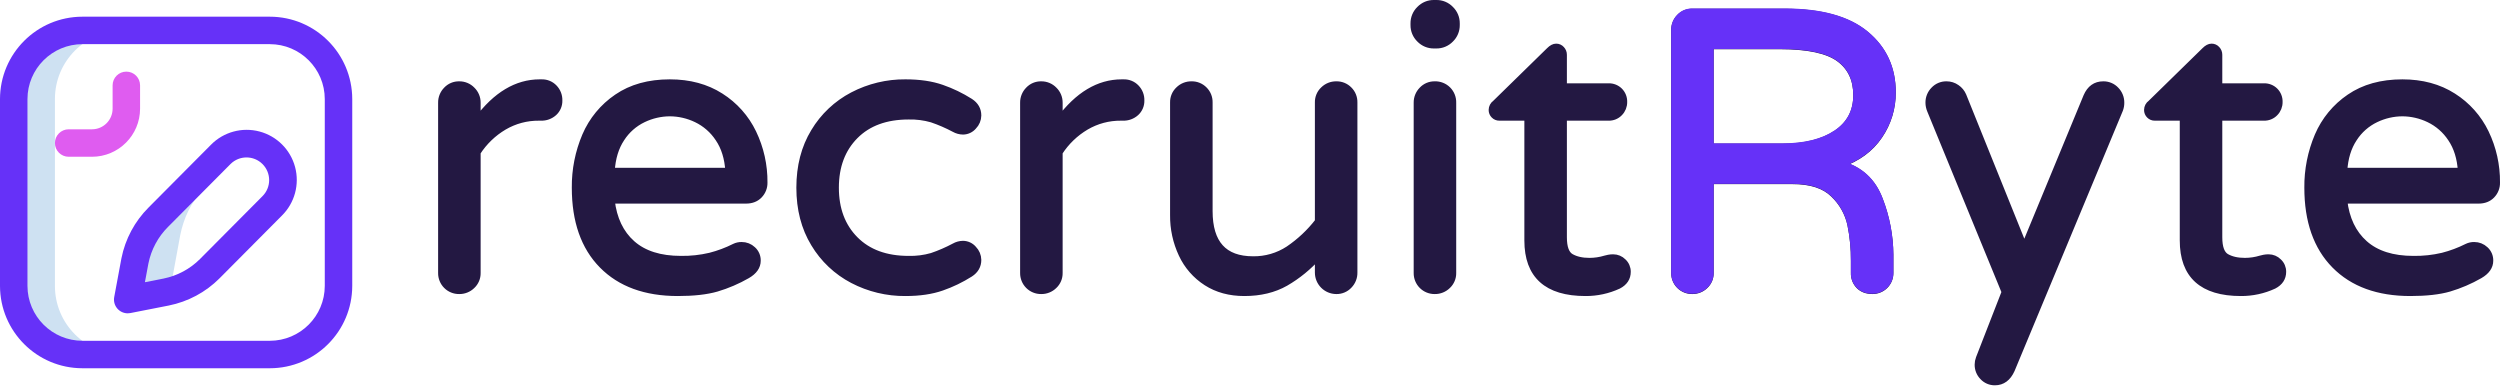
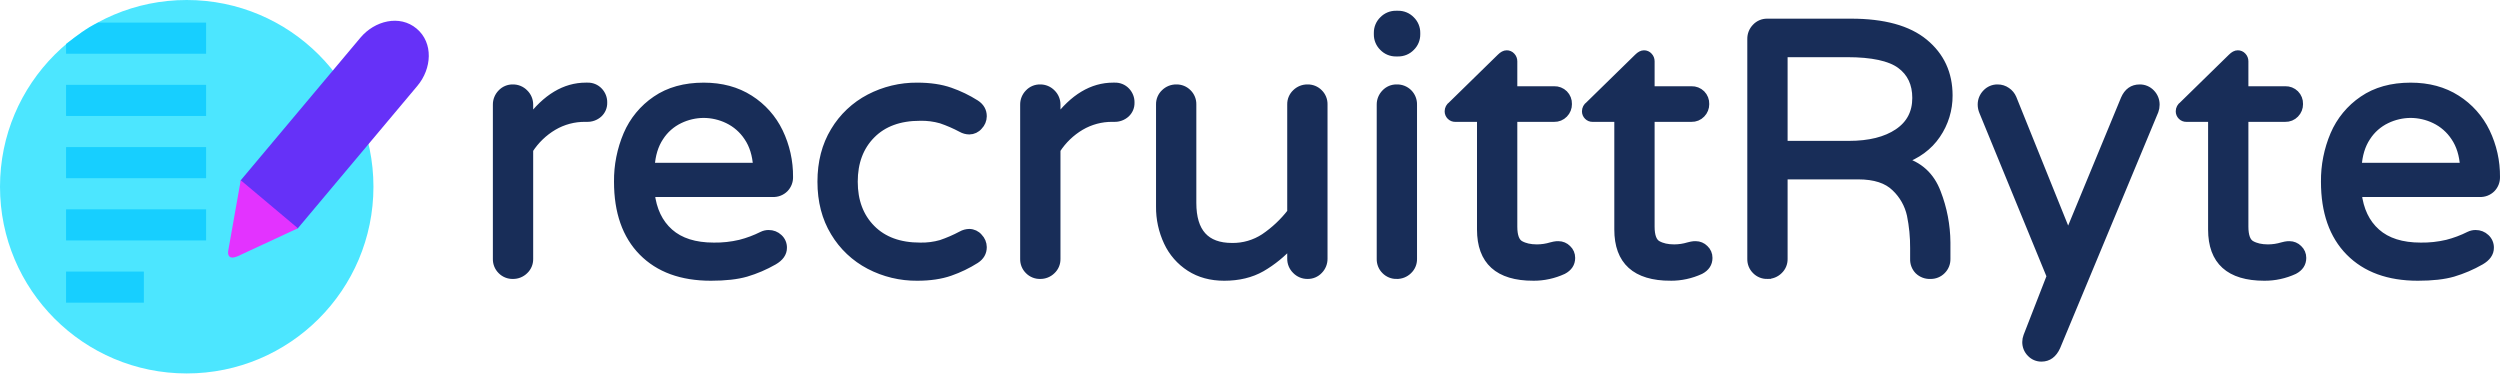
- <svg xmlns="http://www.w3.org/2000/svg" width="1946.984" height="300.069" viewBox="0 0 1946.984 300.069">
-   <g id="Group_6109" data-name="Group 6109" transform="translate(-472.758 -929.965)">
-     <path id="Path_23936" data-name="Path 23936" d="M32.548,54.085a13.718,13.718,0,0,1-13.9-13.9V-92.368a13.957,13.957,0,0,1,4.017-10.042,13.187,13.187,0,0,1,9.887-4.171,13.689,13.689,0,0,1,10.042,4.171,13.689,13.689,0,0,1,4.171,10.042v13.286q21.628-29.043,48.509-29.043h1.545a12.932,12.932,0,0,1,9.733,4.017,13.719,13.719,0,0,1,3.862,9.887,12.442,12.442,0,0,1-4.017,9.578,14.446,14.446,0,0,1-10.2,3.708H94.651a52.7,52.7,0,0,0-27.19,7.261,62.616,62.616,0,0,0-20.7,19.929V40.182a13.186,13.186,0,0,1-4.171,9.887A13.957,13.957,0,0,1,32.548,54.085ZM202.792,55.63q-37.695,0-58.859-21.474t-21.165-60.4A100.7,100.7,0,0,1,130.8-66.723a68.8,68.8,0,0,1,24.718-29.97q16.685-11.432,41.093-11.432,22.864,0,39.549,10.66A68.933,68.933,0,0,1,261.5-69.04a87.374,87.374,0,0,1,8.651,38.776,13.719,13.719,0,0,1-3.862,9.887q-3.862,4.017-10.351,4.017H151.193q2.472,21.628,16.067,33.678t38,12.05a92.873,92.873,0,0,0,22.71-2.472,94.315,94.315,0,0,0,19-7.106,12.264,12.264,0,0,1,5.561-1.236,12.4,12.4,0,0,1,8.651,3.4A11.22,11.22,0,0,1,264.9,30.6q0,6.8-8.033,11.432a111.847,111.847,0,0,1-23.791,10.2Q221.33,55.63,202.792,55.63Zm39.549-94.855q-.927-15.14-7.879-25.336a42.533,42.533,0,0,0-17.148-14.985,48.246,48.246,0,0,0-20.7-4.789,48.246,48.246,0,0,0-20.7,4.789A41.487,41.487,0,0,0,158.918-64.56q-6.8,10.2-7.724,25.336Zm137.8,94.855a87.11,87.11,0,0,1-41.093-9.887,76.1,76.1,0,0,1-30.125-28.426Q297.647-1.221,297.647-26.248t11.277-43.565a76.1,76.1,0,0,1,30.125-28.426,87.11,87.11,0,0,1,41.093-9.887q16.376,0,28.271,4.171a106.809,106.809,0,0,1,22.092,10.66q6.179,4.017,6.179,10.814a12.292,12.292,0,0,1-3.553,8.5,10.844,10.844,0,0,1-8.188,3.862,14.086,14.086,0,0,1-6.8-1.854,117.661,117.661,0,0,0-17.457-7.57,60.245,60.245,0,0,0-18.075-2.317q-26.572,0-41.711,15.294t-15.14,40.321q0,25.027,15.14,40.321t41.711,15.294a60.245,60.245,0,0,0,18.075-2.317,117.662,117.662,0,0,0,17.457-7.57,14.085,14.085,0,0,1,6.8-1.854,10.844,10.844,0,0,1,8.188,3.862,12.292,12.292,0,0,1,3.553,8.5q0,6.8-6.179,10.814a106.809,106.809,0,0,1-22.092,10.66Q396.518,55.63,380.143,55.63Zm105.669-1.545a13.718,13.718,0,0,1-13.9-13.9V-92.368a13.957,13.957,0,0,1,4.017-10.042,13.186,13.186,0,0,1,9.887-4.171,13.688,13.688,0,0,1,10.042,4.171,13.689,13.689,0,0,1,4.171,10.042v13.286q21.628-29.043,48.509-29.043h1.545a12.932,12.932,0,0,1,9.733,4.017,13.719,13.719,0,0,1,3.862,9.887,12.442,12.442,0,0,1-4.017,9.578,14.446,14.446,0,0,1-10.2,3.708h-1.545a52.7,52.7,0,0,0-27.19,7.261,62.616,62.616,0,0,0-20.7,19.929V40.182a13.187,13.187,0,0,1-4.171,9.887A13.957,13.957,0,0,1,485.811,54.085ZM644.006,55.63q-16.994,0-29.507-8.033A52.231,52.231,0,0,1,595.342,25.66,70.031,70.031,0,0,1,588.7-4.928V-92.677a13.186,13.186,0,0,1,4.171-9.887,13.957,13.957,0,0,1,10.042-4.017,13.438,13.438,0,0,1,9.887,4.017,13.438,13.438,0,0,1,4.017,9.887V-8.018q0,37.695,33.987,37.695a49.169,49.169,0,0,0,27.653-8.033A100.092,100.092,0,0,0,701.474.015V-92.677a13.186,13.186,0,0,1,4.171-9.887,13.957,13.957,0,0,1,10.042-4.017,13.437,13.437,0,0,1,9.887,4.017,13.437,13.437,0,0,1,4.017,9.887V39.873a13.957,13.957,0,0,1-4.017,10.042,13.186,13.186,0,0,1-9.887,4.171,14.241,14.241,0,0,1-14.213-14.213V27.2a102.7,102.7,0,0,1-25.336,20.7Q662.544,55.63,644.006,55.63Zm147.689-192.8a15.169,15.169,0,0,1-11.123-4.635,15.169,15.169,0,0,1-4.635-11.123v-1.236a15.169,15.169,0,0,1,4.635-11.123,15.169,15.169,0,0,1,11.123-4.635h1.854a15.17,15.17,0,0,1,11.123,4.635,15.17,15.17,0,0,1,4.635,11.123v1.236a15.17,15.17,0,0,1-4.635,11.123,15.17,15.17,0,0,1-11.123,4.635Zm.618,191.254a13.718,13.718,0,0,1-13.9-13.9V-92.368a13.957,13.957,0,0,1,4.017-10.042,13.187,13.187,0,0,1,9.887-4.171,13.815,13.815,0,0,1,10.2,4.017,13.815,13.815,0,0,1,4.017,10.2V40.182a13.187,13.187,0,0,1-4.171,9.887A13.957,13.957,0,0,1,792.313,54.085Zm117.41,1.545q-45.11,0-45.11-40.784V-80.936H842.675a5.671,5.671,0,0,1-4.171-1.7,5.671,5.671,0,0,1-1.7-4.171,6.461,6.461,0,0,1,2.781-5.253l42.02-41.093q2.781-2.781,5.253-2.781a5.439,5.439,0,0,1,4.171,1.854,6.2,6.2,0,0,1,1.7,4.326v24.718h34.914a11.719,11.719,0,0,1,8.651,3.4,11.719,11.719,0,0,1,3.4,8.651,11.863,11.863,0,0,1-3.4,8.5,11.453,11.453,0,0,1-8.651,3.553H892.729v93.31q0,12.05,5.716,15.294t14.367,3.244a42.818,42.818,0,0,0,12.359-1.854q1.236-.309,2.626-.618a16.836,16.836,0,0,1,3.553-.309,10.889,10.889,0,0,1,7.724,3.244,10.486,10.486,0,0,1,3.4,7.879q0,7.106-7.106,10.814A60.464,60.464,0,0,1,909.722,55.63Zm83.114-1.545a13.718,13.718,0,0,1-13.9-13.9V-148.91a13.957,13.957,0,0,1,4.017-10.042,13.187,13.187,0,0,1,9.887-4.171h71.991q42.02,0,63.031,17.3t21.01,45.419a59.058,59.058,0,0,1-10.351,33.833q-10.351,15.294-30.125,22.092,22.246,5.87,30.434,27.653a121.1,121.1,0,0,1,8.188,42.793V40.182a13.718,13.718,0,0,1-13.9,13.9q-6.489,0-10.351-3.862a13.584,13.584,0,0,1-3.862-10.042V30.913a138,138,0,0,0-2.781-28.58,45.96,45.96,0,0,0-13.286-23.482q-10.5-10.351-31.824-10.351h-63.957V40.182a13.186,13.186,0,0,1-4.171,9.887A13.957,13.957,0,0,1,992.836,54.085Zm70.137-112.157q26.572,0,42.175-10.505t15.6-29.661q0-18.538-13.44-28.426t-45.883-9.887h-54.379v78.479Zm165.609,183.221a12.576,12.576,0,0,1-9.424-4.017,13.341,13.341,0,0,1-3.862-9.578,14,14,0,0,1,.927-4.944l20.083-51.6L1178.22-86.5a15.818,15.818,0,0,1-1.236-5.87A13.957,13.957,0,0,1,1181-102.409a13.186,13.186,0,0,1,9.887-4.171,13.489,13.489,0,0,1,7.879,2.472,14.026,14.026,0,0,1,5.1,6.179L1251.447,20.1l48.509-117.41q4.017-9.269,12.977-9.269a13.187,13.187,0,0,1,9.887,4.171,13.957,13.957,0,0,1,4.017,10.042,14.833,14.833,0,0,1-.927,5.253l-84.35,202.686Q1237.234,125.149,1228.583,125.149ZM1420.146,55.63q-45.11,0-45.11-40.784V-80.936H1353.1a5.671,5.671,0,0,1-4.171-1.7,5.671,5.671,0,0,1-1.7-4.171,6.461,6.461,0,0,1,2.781-5.253l42.02-41.093q2.781-2.781,5.253-2.781a5.44,5.44,0,0,1,4.171,1.854,6.2,6.2,0,0,1,1.7,4.326v24.718h34.914a11.719,11.719,0,0,1,8.651,3.4,11.719,11.719,0,0,1,3.4,8.651,11.862,11.862,0,0,1-3.4,8.5,11.453,11.453,0,0,1-8.651,3.553h-34.914v93.31q0,12.05,5.716,15.294t14.367,3.244a42.818,42.818,0,0,0,12.359-1.854q1.236-.309,2.626-.618a16.836,16.836,0,0,1,3.553-.309,10.889,10.889,0,0,1,7.724,3.244,10.486,10.486,0,0,1,3.4,7.879q0,7.106-7.106,10.814A60.464,60.464,0,0,1,1420.146,55.63Zm131.931,0q-37.695,0-58.859-21.474t-21.165-60.4a100.7,100.7,0,0,1,8.033-40.475,68.8,68.8,0,0,1,24.718-29.97q16.684-11.432,41.094-11.432,22.864,0,39.548,10.66a68.934,68.934,0,0,1,25.336,28.426,87.373,87.373,0,0,1,8.651,38.776,13.718,13.718,0,0,1-3.862,9.887q-3.862,4.017-10.351,4.017H1500.479q2.472,21.628,16.067,33.678t38,12.05a92.874,92.874,0,0,0,22.71-2.472,94.316,94.316,0,0,0,19-7.106,12.264,12.264,0,0,1,5.562-1.236,12.4,12.4,0,0,1,8.651,3.4,11.22,11.22,0,0,1,3.708,8.651q0,6.8-8.033,11.432a111.845,111.845,0,0,1-23.791,10.2Q1570.616,55.63,1552.077,55.63Zm39.549-94.855q-.927-15.14-7.879-25.336A42.532,42.532,0,0,0,1566.6-79.545a48.246,48.246,0,0,0-20.7-4.789,48.246,48.246,0,0,0-20.7,4.789A41.488,41.488,0,0,0,1508.2-64.56q-6.8,10.2-7.724,25.336Z" transform="translate(797.809 1102.385)" fill="#231842" stroke="#231842" stroke-width="5" />
-     <path id="Path_23937" data-name="Path 23937" d="M766.036,52.48a13.718,13.718,0,0,1-13.9-13.9V-150.515a13.957,13.957,0,0,1,4.017-10.042,13.187,13.187,0,0,1,9.887-4.171h71.991q42.02,0,63.031,17.3t21.01,45.419a59.058,59.058,0,0,1-10.351,33.833Q901.366-52.88,881.592-46.082q22.246,5.87,30.434,27.653a121.1,121.1,0,0,1,8.188,42.793V38.576a13.718,13.718,0,0,1-13.9,13.9q-6.489,0-10.351-3.862A13.584,13.584,0,0,1,892.1,38.576V29.307A138,138,0,0,0,889.316.727,45.96,45.96,0,0,0,876.03-22.755q-10.5-10.351-31.824-10.351H780.249V38.576a13.186,13.186,0,0,1-4.171,9.887A13.957,13.957,0,0,1,766.036,52.48ZM836.173-59.677q26.572,0,42.175-10.505t15.6-29.661q0-18.538-13.44-28.426t-45.883-9.887H780.249v78.479Z" transform="translate(1024.609 1103.767)" fill="#6631f8" stroke="#6631f8" stroke-width="5" />
-     <g id="logo-icon-1" transform="translate(472.758 942.465)">
-       <path id="Path_23938" data-name="Path 23938" d="M104.942,272.9H72.475A53.475,53.475,0,0,1,19,219.426V73.975A53.474,53.474,0,0,1,72.475,20.5h32.468A53.388,53.388,0,0,0,51.62,73.953v145.5A53.388,53.388,0,0,0,104.942,272.9Zm82.91-149.322-7.079-6.544-48.637,48.917a66.651,66.651,0,0,0-18.228,34.065l-5.605,30.1,29.85-5.86c1.022-.2,2.035-.441,3.043-.692l8.006-43.618c2.58-12.906,8.388-25.828,17.694-35.135Z" transform="translate(-8.84 -9.305)" fill="#cee1f2" />
-       <path id="Path_23939" data-name="Path 23939" d="M99.463,231.511a10.695,10.695,0,0,1-10.514-12.653l5.6-30.1.027-.139a77.1,77.1,0,0,1,21.155-39.531l48.615-48.9a39.037,39.037,0,1,1,55.227,55.185l-48.615,48.9a77.125,77.125,0,0,1-39.553,21.175l-29.886,5.867a10.713,10.713,0,0,1-2.06.2Zm16.106-38.769-2.708,14.545,14.392-2.826a55.745,55.745,0,0,0,28.562-15.3l48.615-48.9a17.647,17.647,0,0,0,.022-24.978h0a17.645,17.645,0,0,0-24.956,0l-48.615,48.9a55.8,55.8,0,0,0-15.312,28.555Zm94.587,81.548H64.17A64.242,64.242,0,0,1,0,210.121V64.67A64.242,64.242,0,0,1,64.17.5H210.156a64.242,64.242,0,0,1,64.17,64.17V210.121A64.242,64.242,0,0,1,210.156,274.29ZM64.17,21.89A42.828,42.828,0,0,0,21.39,64.67V210.121A42.828,42.828,0,0,0,64.17,252.9H210.156a42.828,42.828,0,0,0,42.78-42.78V64.67a42.828,42.828,0,0,0-42.78-42.78Z" fill="#6631f8" />
-       <path id="Path_23940" data-name="Path 23940" d="M108.876,146.809H90.695a10.695,10.695,0,1,1,0-21.39h18.181a16.061,16.061,0,0,0,16.042-16.042V91.195a10.695,10.695,0,0,1,21.39,0v18.181A37.475,37.475,0,0,1,108.876,146.809Z" transform="translate(-37.22 -37.22)" fill="#df5cf0" />
+ <svg xmlns="http://www.w3.org/2000/svg" width="1975.328" height="295.069" viewBox="0 0 1975.328 295.069">
+   <g id="Group_6110" data-name="Group 6110" transform="translate(-443 -1060)">
+     <g id="Group_6107" data-name="Group 6107" transform="translate(-339.633 52.845)">
+       <g id="Group_6106" data-name="Group 6106" transform="translate(782.633 1007.155)">
+         <g id="write-long-form">
+           <circle id="Ellipse_606" data-name="Ellipse 606" cx="147.535" cy="147.535" r="147.535" transform="translate(0 0)" fill="#4ce6ff" />
+           <g id="Group_6100" data-name="Group 6100" transform="translate(52.198 67.038)" style="mix-blend-mode: multiply;isolation: isolate">
+             <rect id="Rectangle_643" data-name="Rectangle 643" width="110.651" height="24.589" fill="#4de6ff" />
+           </g>
+           <g id="Group_6101" data-name="Group 6101" transform="translate(52.198 116.216)" style="mix-blend-mode: multiply;isolation: isolate">
+             <rect id="Rectangle_644" data-name="Rectangle 644" width="110.651" height="24.589" fill="#4de6ff" />
+           </g>
+           <g id="Group_6102" data-name="Group 6102" transform="translate(52.198 165.394)" style="mix-blend-mode: multiply;isolation: isolate">
+             <rect id="Rectangle_645" data-name="Rectangle 645" width="110.651" height="24.589" fill="#4de6ff" />
+           </g>
+           <g id="Group_6103" data-name="Group 6103" transform="translate(52.198 214.572)" style="mix-blend-mode: multiply;isolation: isolate">
+             <rect id="Rectangle_646" data-name="Rectangle 646" width="61.473" height="24.589" fill="#4de6ff" />
+           </g>
+           <g id="Group_6104" data-name="Group 6104" transform="translate(52.198 17.84)" style="mix-blend-mode: multiply;isolation: isolate">
+             <path id="Path_23934" data-name="Path 23934" d="M5,19.826c8.386-6.033,15.863-12.66,25.438-16.847L115.651,3V27.588H5Z" transform="translate(-5 -2.979)" fill="#4ce6ff" fill-rule="evenodd" />
+           </g>
+         </g>
+         <g id="Group_6105" data-name="Group 6105" transform="matrix(0.996, -0.087, 0.087, 0.996, 163.369, 29.257)">
+           <path id="Path_23935" data-name="Path 23935" d="M41.693,156.8H0V115.112L104.018,11.094C116.4-1.292,136.517-4.578,148.9,7.808h0c12.434,12.435,9.15,32.636-3.285,45.071Z" transform="translate(16.9 0)" fill="#6631f8" />
+           <path id="Path_23933" data-name="Path 23933" d="M0,0,51.588,28.624,9.165,59.349C2.075,64.2.94,58.832.94,56.46Z" transform="translate(16.9 115.087) rotate(16)" fill="#e333ff" />
+         </g>
+       </g>
    </g>
+     <path id="Path_23941" data-name="Path 23941" d="M35.216,1.42a12.351,12.351,0,0,1-9.088-3.692,12.351,12.351,0,0,1-3.692-9.088V-133.2a12.829,12.829,0,0,1,3.692-9.23,12.121,12.121,0,0,1,9.088-3.834,12.582,12.582,0,0,1,9.23,3.834,12.582,12.582,0,0,1,3.834,9.23v12.212q19.88-26.7,44.588-26.7h1.42a11.887,11.887,0,0,1,8.946,3.692,12.61,12.61,0,0,1,3.55,9.088,11.436,11.436,0,0,1-3.692,8.8,13.279,13.279,0,0,1-9.372,3.408H92.3a48.439,48.439,0,0,0-24.992,6.674A57.555,57.555,0,0,0,48.28-97.7V-11.36a12.121,12.121,0,0,1-3.834,9.088A12.829,12.829,0,0,1,35.216,1.42ZM191.7,2.84q-34.648,0-54.1-19.738T118.144-72.42a92.564,92.564,0,0,1,7.384-37.2,63.239,63.239,0,0,1,22.72-27.548q15.336-10.508,37.772-10.508,21.016,0,36.352,9.8a63.362,63.362,0,0,1,23.288,26.128,80.312,80.312,0,0,1,7.952,35.642,12.61,12.61,0,0,1-3.55,9.088,12.585,12.585,0,0,1-9.514,3.692H144.272q2.272,19.88,14.768,30.956T193.972-21.3a85.367,85.367,0,0,0,20.874-2.272A86.691,86.691,0,0,0,232.312-30.1a11.273,11.273,0,0,1,5.112-1.136,11.4,11.4,0,0,1,7.952,3.124,10.313,10.313,0,0,1,3.408,7.952q0,6.248-7.384,10.508A102.806,102.806,0,0,1,219.532-.284Q208.74,2.84,191.7,2.84Zm36.352-87.188q-.852-13.916-7.242-23.288a39.1,39.1,0,0,0-15.762-13.774,44.346,44.346,0,0,0-19.028-4.4,44.346,44.346,0,0,0-19.028,4.4,38.134,38.134,0,0,0-15.62,13.774q-6.248,9.372-7.1,23.288ZM354.716,2.84a80.07,80.07,0,0,1-37.772-9.088,69.952,69.952,0,0,1-27.69-26.128q-10.366-17.04-10.366-40.044t10.366-40.044a69.952,69.952,0,0,1,27.69-26.128,80.07,80.07,0,0,1,37.772-9.088q15.052,0,25.986,3.834a98.177,98.177,0,0,1,20.306,9.8q5.68,3.692,5.68,9.94a11.3,11.3,0,0,1-3.266,7.81,9.968,9.968,0,0,1-7.526,3.55,12.947,12.947,0,0,1-6.248-1.7A108.153,108.153,0,0,0,373.6-121.41a55.376,55.376,0,0,0-16.614-2.13q-24.424,0-38.34,14.058T304.732-72.42q0,23,13.916,37.062T356.988-21.3A55.376,55.376,0,0,0,373.6-23.43a108.152,108.152,0,0,0,16.046-6.958,12.947,12.947,0,0,1,6.248-1.7,9.968,9.968,0,0,1,7.526,3.55,11.3,11.3,0,0,1,3.266,7.81q0,6.248-5.68,9.94A98.176,98.176,0,0,1,380.7-.994Q369.768,2.84,354.716,2.84Zm97.128-1.42a12.351,12.351,0,0,1-9.088-3.692,12.351,12.351,0,0,1-3.692-9.088V-133.2a12.829,12.829,0,0,1,3.692-9.23,12.121,12.121,0,0,1,9.088-3.834,12.582,12.582,0,0,1,9.23,3.834,12.582,12.582,0,0,1,3.834,9.23v12.212q19.88-26.7,44.588-26.7h1.42a11.887,11.887,0,0,1,8.946,3.692,12.61,12.61,0,0,1,3.55,9.088,11.436,11.436,0,0,1-3.692,8.8,13.279,13.279,0,0,1-9.372,3.408h-1.42a48.439,48.439,0,0,0-24.992,6.674A57.555,57.555,0,0,0,464.908-97.7V-11.36a12.121,12.121,0,0,1-3.834,9.088A12.829,12.829,0,0,1,451.844,1.42ZM597.252,2.84q-15.62,0-27.122-7.384a48.01,48.01,0,0,1-17.608-20.164,64.371,64.371,0,0,1-6.106-28.116V-133.48a12.121,12.121,0,0,1,3.834-9.088,12.829,12.829,0,0,1,9.23-3.692,12.351,12.351,0,0,1,9.088,3.692,12.351,12.351,0,0,1,3.692,9.088v77.816q0,34.648,31.24,34.648A45.2,45.2,0,0,0,628.918-28.4a92,92,0,0,0,21.158-19.88v-85.2a12.121,12.121,0,0,1,3.834-9.088,12.829,12.829,0,0,1,9.23-3.692,12.351,12.351,0,0,1,9.088,3.692,12.351,12.351,0,0,1,3.692,9.088V-11.644a12.829,12.829,0,0,1-3.692,9.23A12.121,12.121,0,0,1,663.14,1.42a12.582,12.582,0,0,1-9.23-3.834,12.582,12.582,0,0,1-3.834-9.23V-23.288A94.4,94.4,0,0,1,626.788-4.26Q614.292,2.84,597.252,2.84ZM733-174.376a13.944,13.944,0,0,1-10.224-4.26,13.944,13.944,0,0,1-4.26-10.224V-190a13.944,13.944,0,0,1,4.26-10.224A13.944,13.944,0,0,1,733-204.48h1.7a13.944,13.944,0,0,1,10.224,4.26A13.944,13.944,0,0,1,749.192-190v1.136a13.944,13.944,0,0,1-4.26,10.224,13.944,13.944,0,0,1-10.224,4.26Zm.568,175.8a12.351,12.351,0,0,1-9.088-3.692,12.351,12.351,0,0,1-3.692-9.088V-133.2a12.829,12.829,0,0,1,3.692-9.23,12.121,12.121,0,0,1,9.088-3.834,12.7,12.7,0,0,1,9.372,3.692,12.7,12.7,0,0,1,3.692,9.372V-11.36A12.121,12.121,0,0,1,742.8-2.272,12.829,12.829,0,0,1,733.572,1.42Zm107.92,1.42q-41.464,0-41.464-37.488v-88.04H779.864a5.213,5.213,0,0,1-3.834-1.562,5.213,5.213,0,0,1-1.562-3.834,5.939,5.939,0,0,1,2.556-4.828l38.624-37.772q2.556-2.556,4.828-2.556a5,5,0,0,1,3.834,1.7,5.7,5.7,0,0,1,1.562,3.976v22.72h32.092a10.772,10.772,0,0,1,7.952,3.124,10.772,10.772,0,0,1,3.124,7.952,10.9,10.9,0,0,1-3.124,7.81,10.528,10.528,0,0,1-7.952,3.266H825.872V-36.92q0,11.076,5.254,14.058t13.206,2.982a39.358,39.358,0,0,0,11.36-1.7q1.136-.284,2.414-.568a15.476,15.476,0,0,1,3.266-.284,10.009,10.009,0,0,1,7.1,2.982,9.638,9.638,0,0,1,3.124,7.242q0,6.532-6.532,9.94A55.577,55.577,0,0,1,841.492,2.84Zm108.488,0q-41.464,0-41.464-37.488v-88.04H888.352a5.213,5.213,0,0,1-3.834-1.562,5.213,5.213,0,0,1-1.562-3.834,5.939,5.939,0,0,1,2.556-4.828l38.624-37.772q2.556-2.556,4.828-2.556a5,5,0,0,1,3.834,1.7,5.7,5.7,0,0,1,1.562,3.976v22.72h32.092a10.772,10.772,0,0,1,7.952,3.124,10.772,10.772,0,0,1,3.124,7.952,10.9,10.9,0,0,1-3.124,7.81,10.527,10.527,0,0,1-7.952,3.266H934.36V-36.92q0,11.076,5.254,14.058T952.82-19.88a39.358,39.358,0,0,0,11.36-1.7q1.136-.284,2.414-.568a15.476,15.476,0,0,1,3.266-.284,10.009,10.009,0,0,1,7.1,2.982,9.638,9.638,0,0,1,3.124,7.242q0,6.532-6.532,9.94A55.577,55.577,0,0,1,949.98,2.84Zm76.4-1.42a12.351,12.351,0,0,1-9.088-3.692,12.351,12.351,0,0,1-3.692-9.088V-185.168a12.829,12.829,0,0,1,3.692-9.23,12.121,12.121,0,0,1,9.088-3.834h66.172q38.624,0,57.936,15.9T1169.8-140.58a54.285,54.285,0,0,1-9.514,31.1q-9.514,14.058-27.69,20.306,20.448,5.4,27.974,25.418a111.31,111.31,0,0,1,7.526,39.334V-11.36a12.351,12.351,0,0,1-3.692,9.088,12.351,12.351,0,0,1-9.088,3.692,12.857,12.857,0,0,1-9.514-3.55,12.486,12.486,0,0,1-3.55-9.23v-8.52a126.838,126.838,0,0,0-2.556-26.27,42.244,42.244,0,0,0-12.212-21.584q-9.656-9.514-29.252-9.514H1039.44V-11.36a12.121,12.121,0,0,1-3.834,9.088A12.829,12.829,0,0,1,1026.376,1.42Zm64.468-103.092q24.424,0,38.766-9.656t14.342-27.264q0-17.04-12.354-26.128t-42.174-9.088H1039.44v72.136ZM1243.068,66.74a11.559,11.559,0,0,1-8.662-3.692,12.262,12.262,0,0,1-3.55-8.8,12.863,12.863,0,0,1,.852-4.544l18.46-47.428L1196.776-127.8a14.538,14.538,0,0,1-1.136-5.4,12.829,12.829,0,0,1,3.692-9.23,12.121,12.121,0,0,1,9.088-3.834,12.4,12.4,0,0,1,7.242,2.272,12.891,12.891,0,0,1,4.686,5.68L1264.084-29.82l44.588-107.92q3.692-8.52,11.928-8.52a12.121,12.121,0,0,1,9.088,3.834,12.829,12.829,0,0,1,3.692,9.23,13.636,13.636,0,0,1-.852,4.828L1255,57.936Q1251.02,66.74,1243.068,66.74Zm176.08-63.9q-41.464,0-41.464-37.488v-88.04H1357.52a5.213,5.213,0,0,1-3.834-1.562,5.212,5.212,0,0,1-1.562-3.834,5.939,5.939,0,0,1,2.556-4.828l38.624-37.772q2.556-2.556,4.828-2.556a5,5,0,0,1,3.834,1.7,5.7,5.7,0,0,1,1.562,3.976v22.72h32.092a10.772,10.772,0,0,1,7.952,3.124,10.772,10.772,0,0,1,3.124,7.952,10.9,10.9,0,0,1-3.124,7.81,10.528,10.528,0,0,1-7.952,3.266h-32.092V-36.92q0,11.076,5.254,14.058t13.206,2.982a39.358,39.358,0,0,0,11.36-1.7q1.136-.284,2.414-.568a15.478,15.478,0,0,1,3.266-.284,10.009,10.009,0,0,1,7.1,2.982,9.638,9.638,0,0,1,3.124,7.242q0,6.532-6.532,9.94A55.576,55.576,0,0,1,1419.148,2.84Zm121.268,0q-34.648,0-54.1-19.738T1466.86-72.42a92.563,92.563,0,0,1,7.384-37.2,63.24,63.24,0,0,1,22.72-27.548q15.336-10.508,37.772-10.508,21.016,0,36.352,9.8a63.361,63.361,0,0,1,23.288,26.128,80.311,80.311,0,0,1,7.952,35.642,12.61,12.61,0,0,1-3.55,9.088,12.585,12.585,0,0,1-9.514,3.692h-96.276q2.272,19.88,14.768,30.956T1542.688-21.3a85.367,85.367,0,0,0,20.874-2.272,86.693,86.693,0,0,0,17.466-6.532,11.272,11.272,0,0,1,5.112-1.136,11.4,11.4,0,0,1,7.952,3.124,10.313,10.313,0,0,1,3.408,7.952q0,6.248-7.384,10.508a102.8,102.8,0,0,1-21.868,9.372Q1557.456,2.84,1540.416,2.84Zm36.352-87.188q-.852-13.916-7.242-23.288a39.1,39.1,0,0,0-15.762-13.774,44.346,44.346,0,0,0-19.028-4.4,44.346,44.346,0,0,0-19.028,4.4,38.135,38.135,0,0,0-15.62,13.774q-6.248,9.372-7.1,23.288Z" transform="translate(813 1275.98)" fill="#182d58" stroke="#182d58" stroke-width="6" />
  </g>
</svg>
